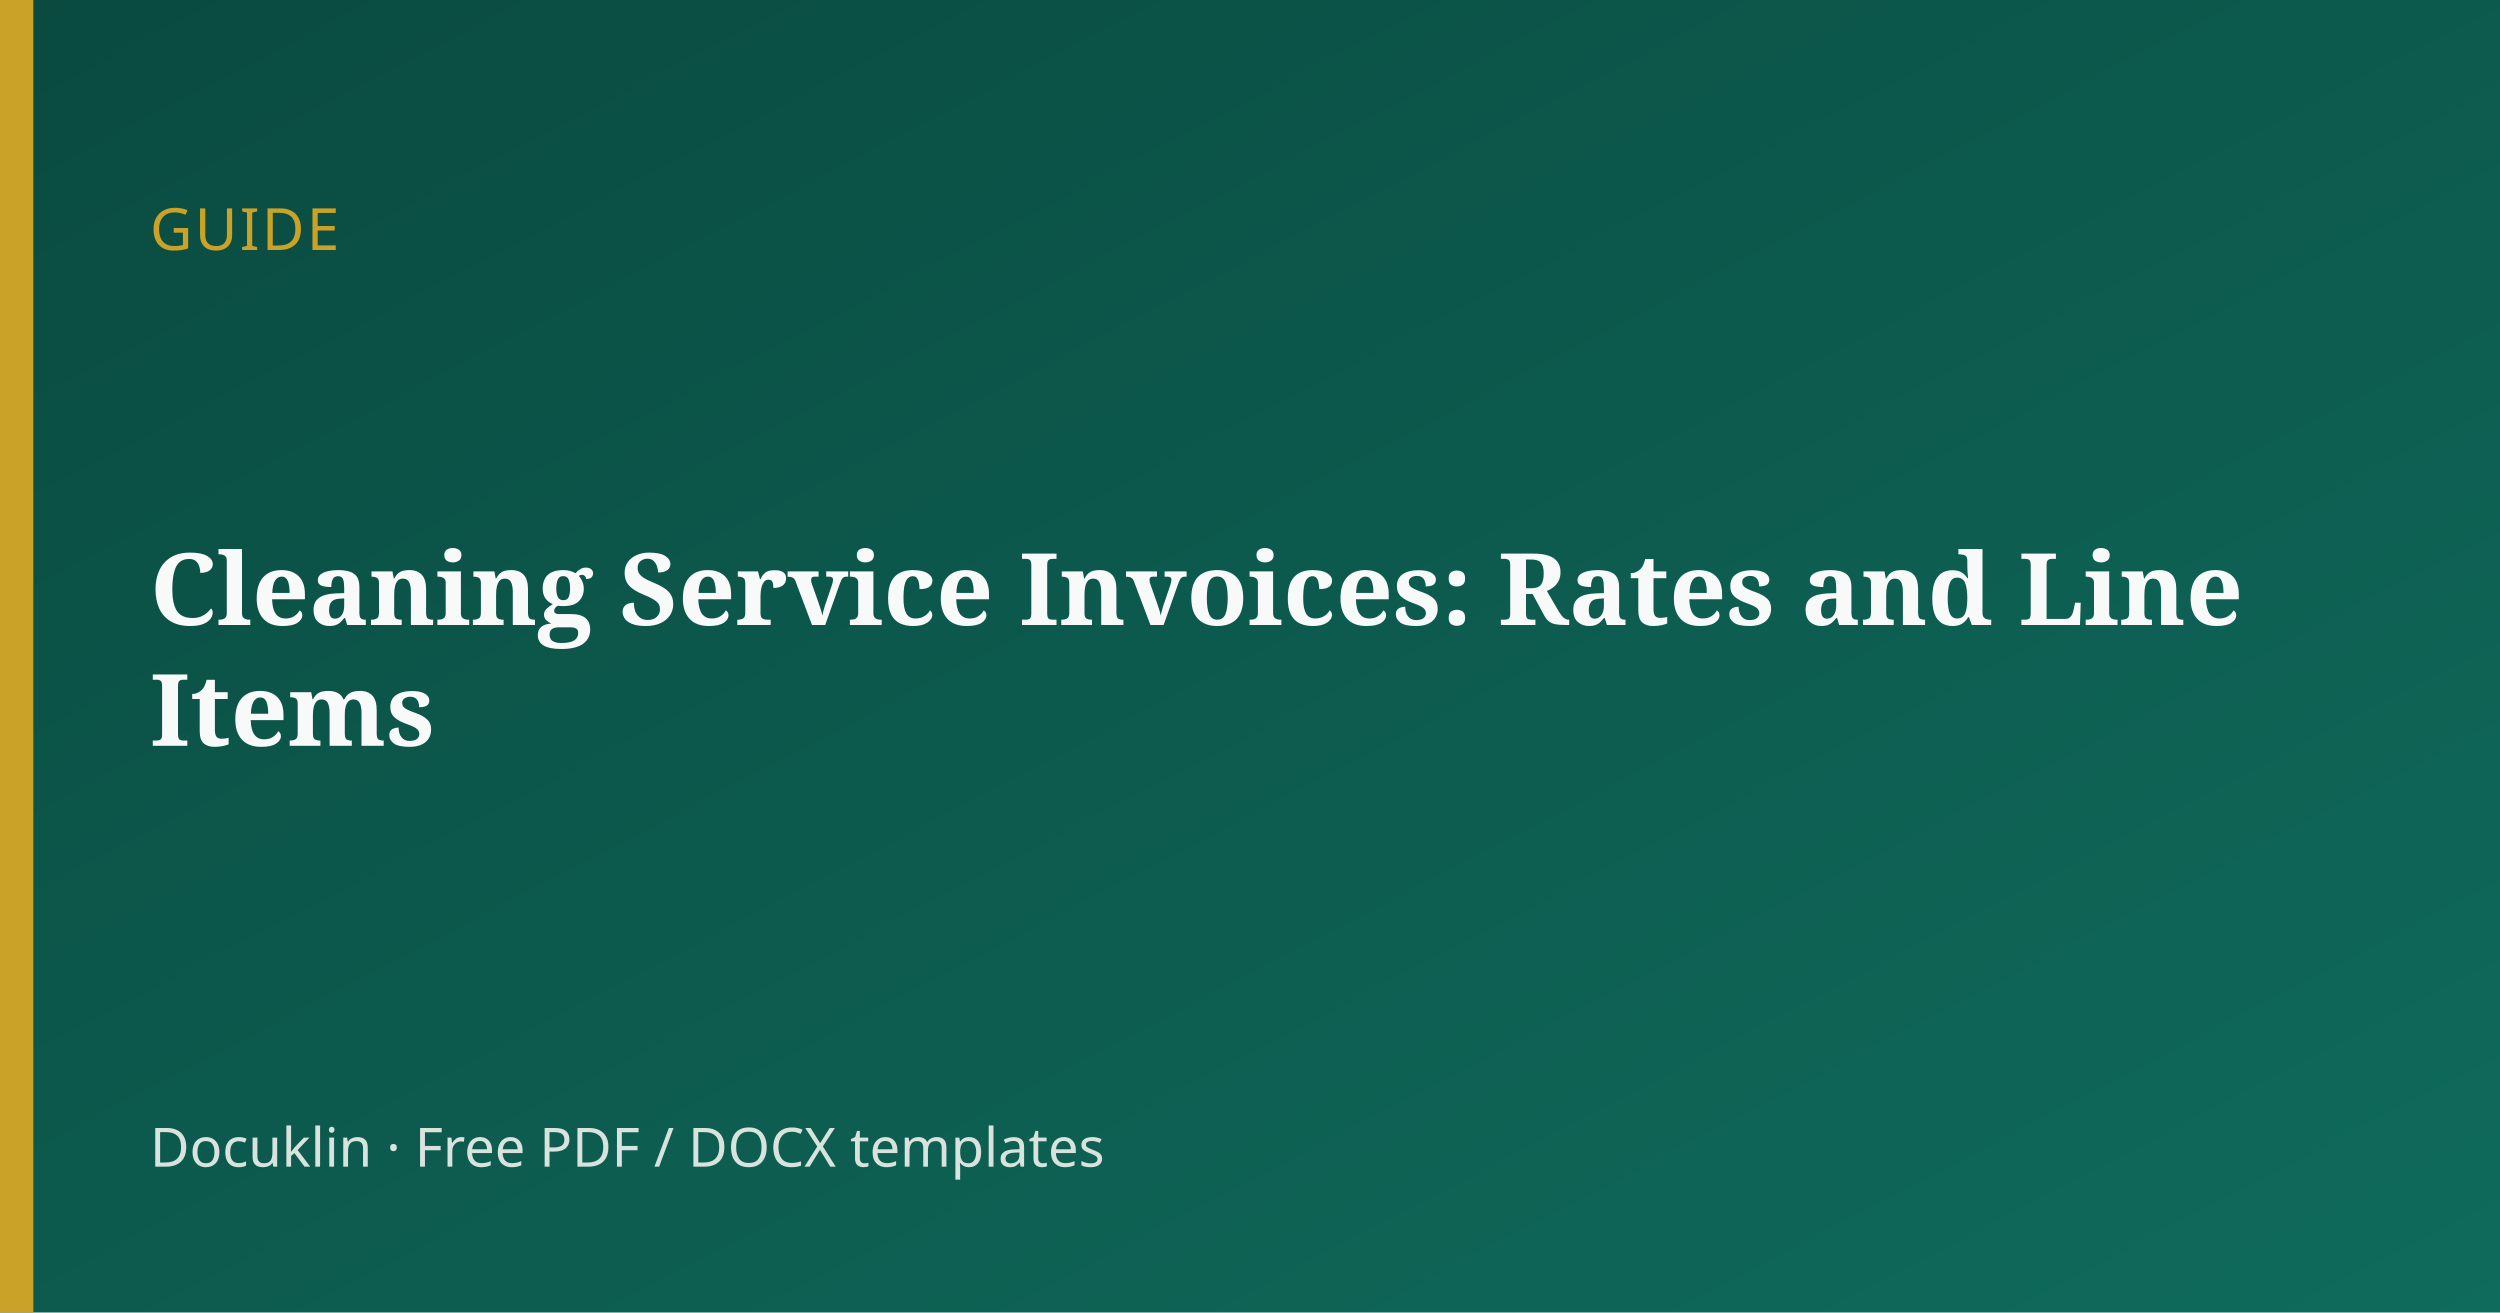
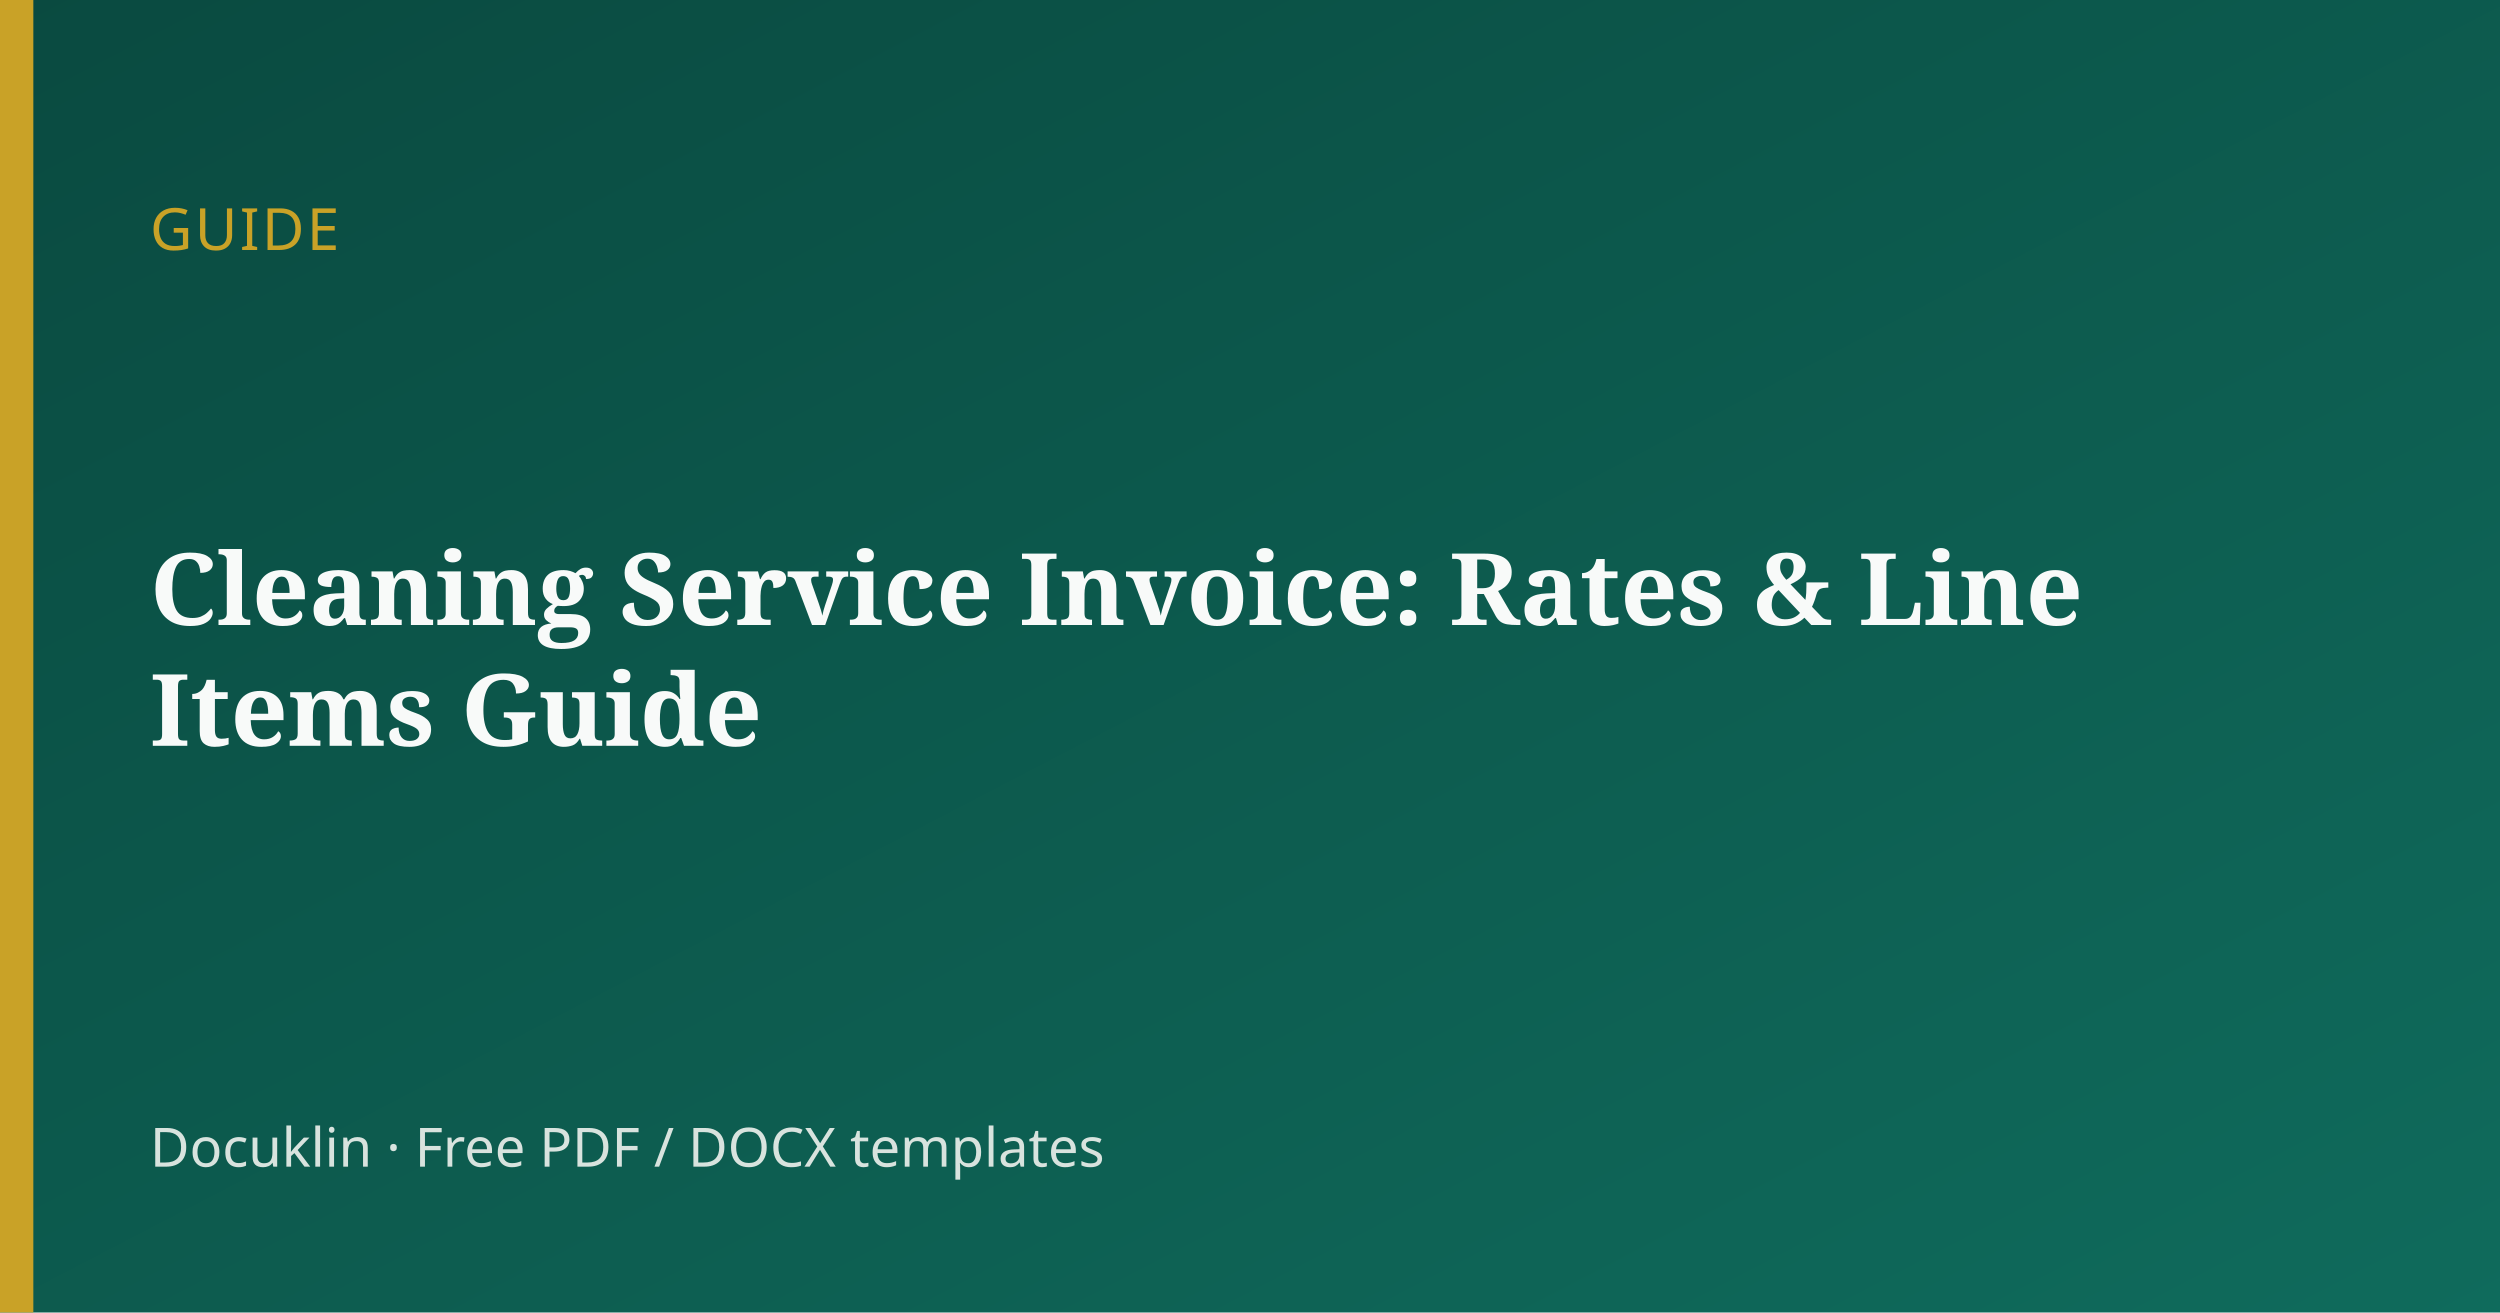
<svg xmlns="http://www.w3.org/2000/svg" width="1200" height="630" viewBox="0 0 1200 630" role="img">
  <defs>
    <linearGradient id="bg" x1="0" y1="0" x2="1" y2="1">
      <stop offset="0%" stop-color="#0a4a40" />
      <stop offset="100%" stop-color="#0f6b5c" />
    </linearGradient>
  </defs>
  <rect width="1200" height="630" fill="url(#bg)" />
  <rect x="0" y="0" width="16" height="630" fill="#c9a227" />
  <text x="72" y="120" fill="#c9a227" font-family="system-ui,sans-serif" font-size="28" letter-spacing="0.04em">GUIDE</text>
-   <text x="72" y="300" fill="#f8faf9" font-family="Georgia, serif" font-size="48" font-weight="700">Cleaning Service Invoices: Rates and Line</text>
-   <text x="72" y="358" fill="#f8faf9" font-family="Georgia, serif" font-size="48" font-weight="700">Items</text>
+   <text x="72" y="300" fill="#f8faf9" font-family="Georgia, serif" font-size="48" font-weight="700">Cleaning Service Invoice: Rates &amp; Line</text>
+   <text x="72" y="358" fill="#f8faf9" font-family="Georgia, serif" font-size="48" font-weight="700">Items Guide</text>
  <text x="72" y="560" fill="#d8e3de" font-family="system-ui,sans-serif" font-size="26">Docuklin · Free PDF / DOCX templates</text>
</svg>
